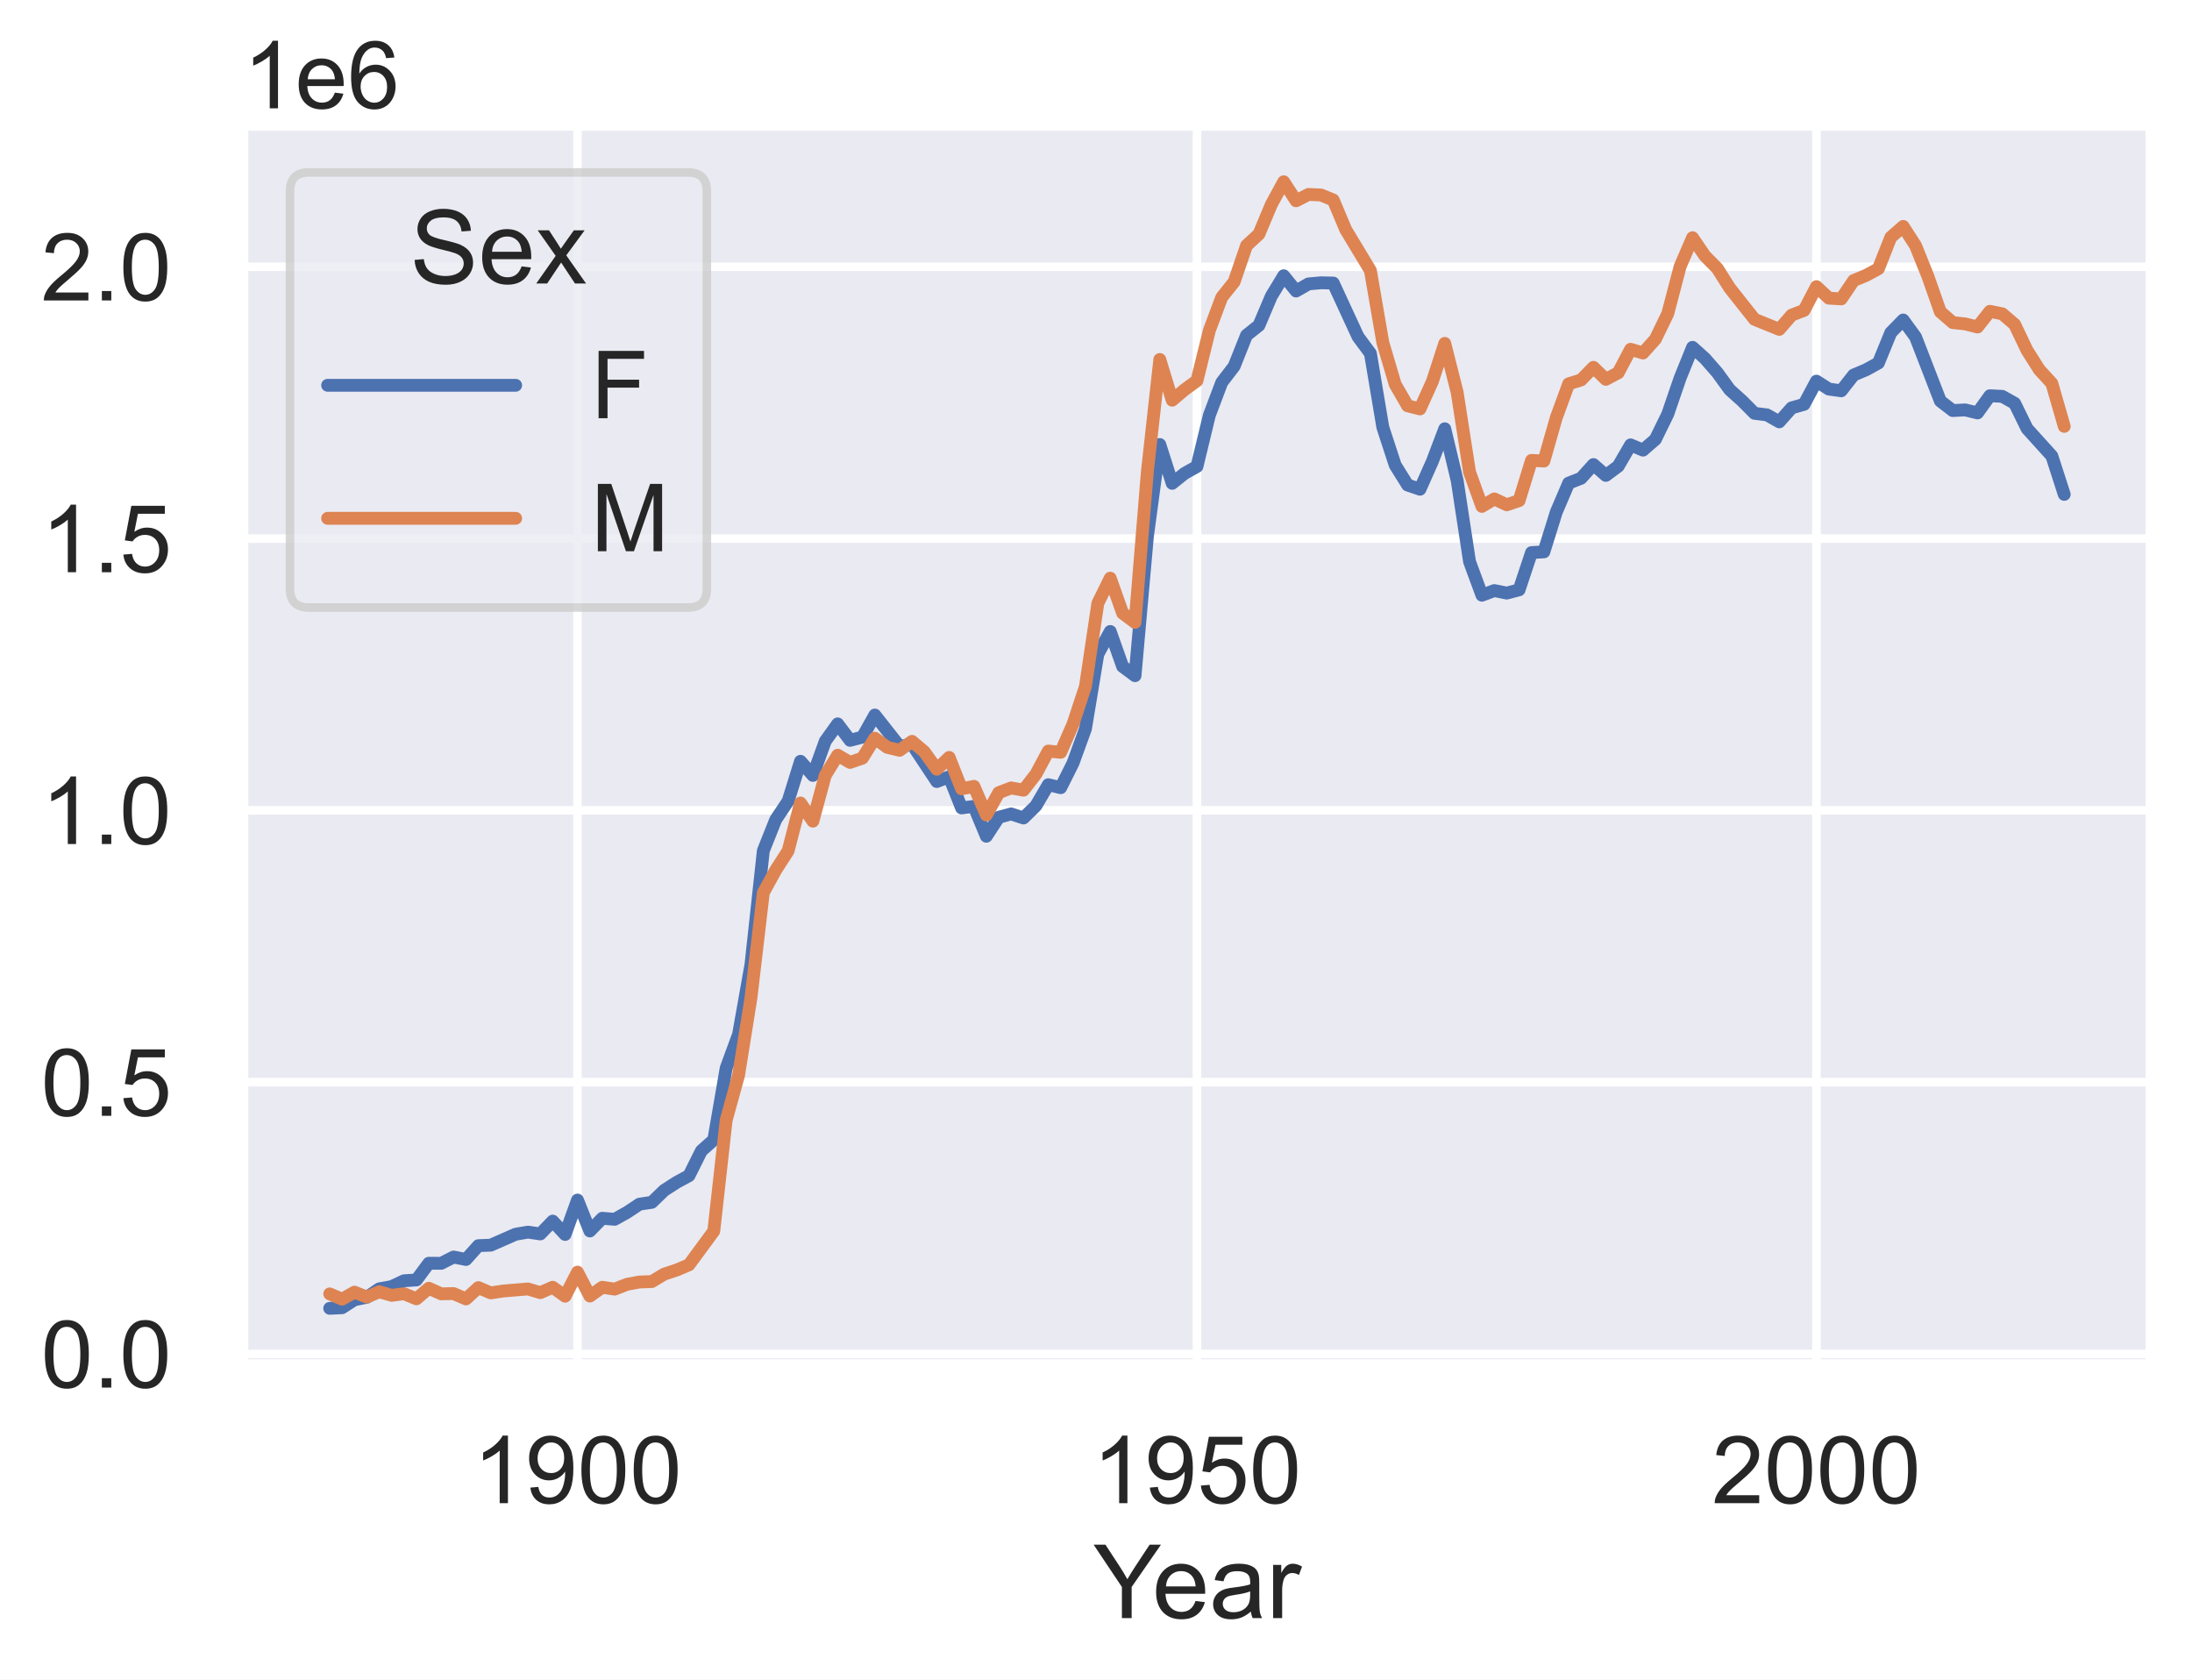
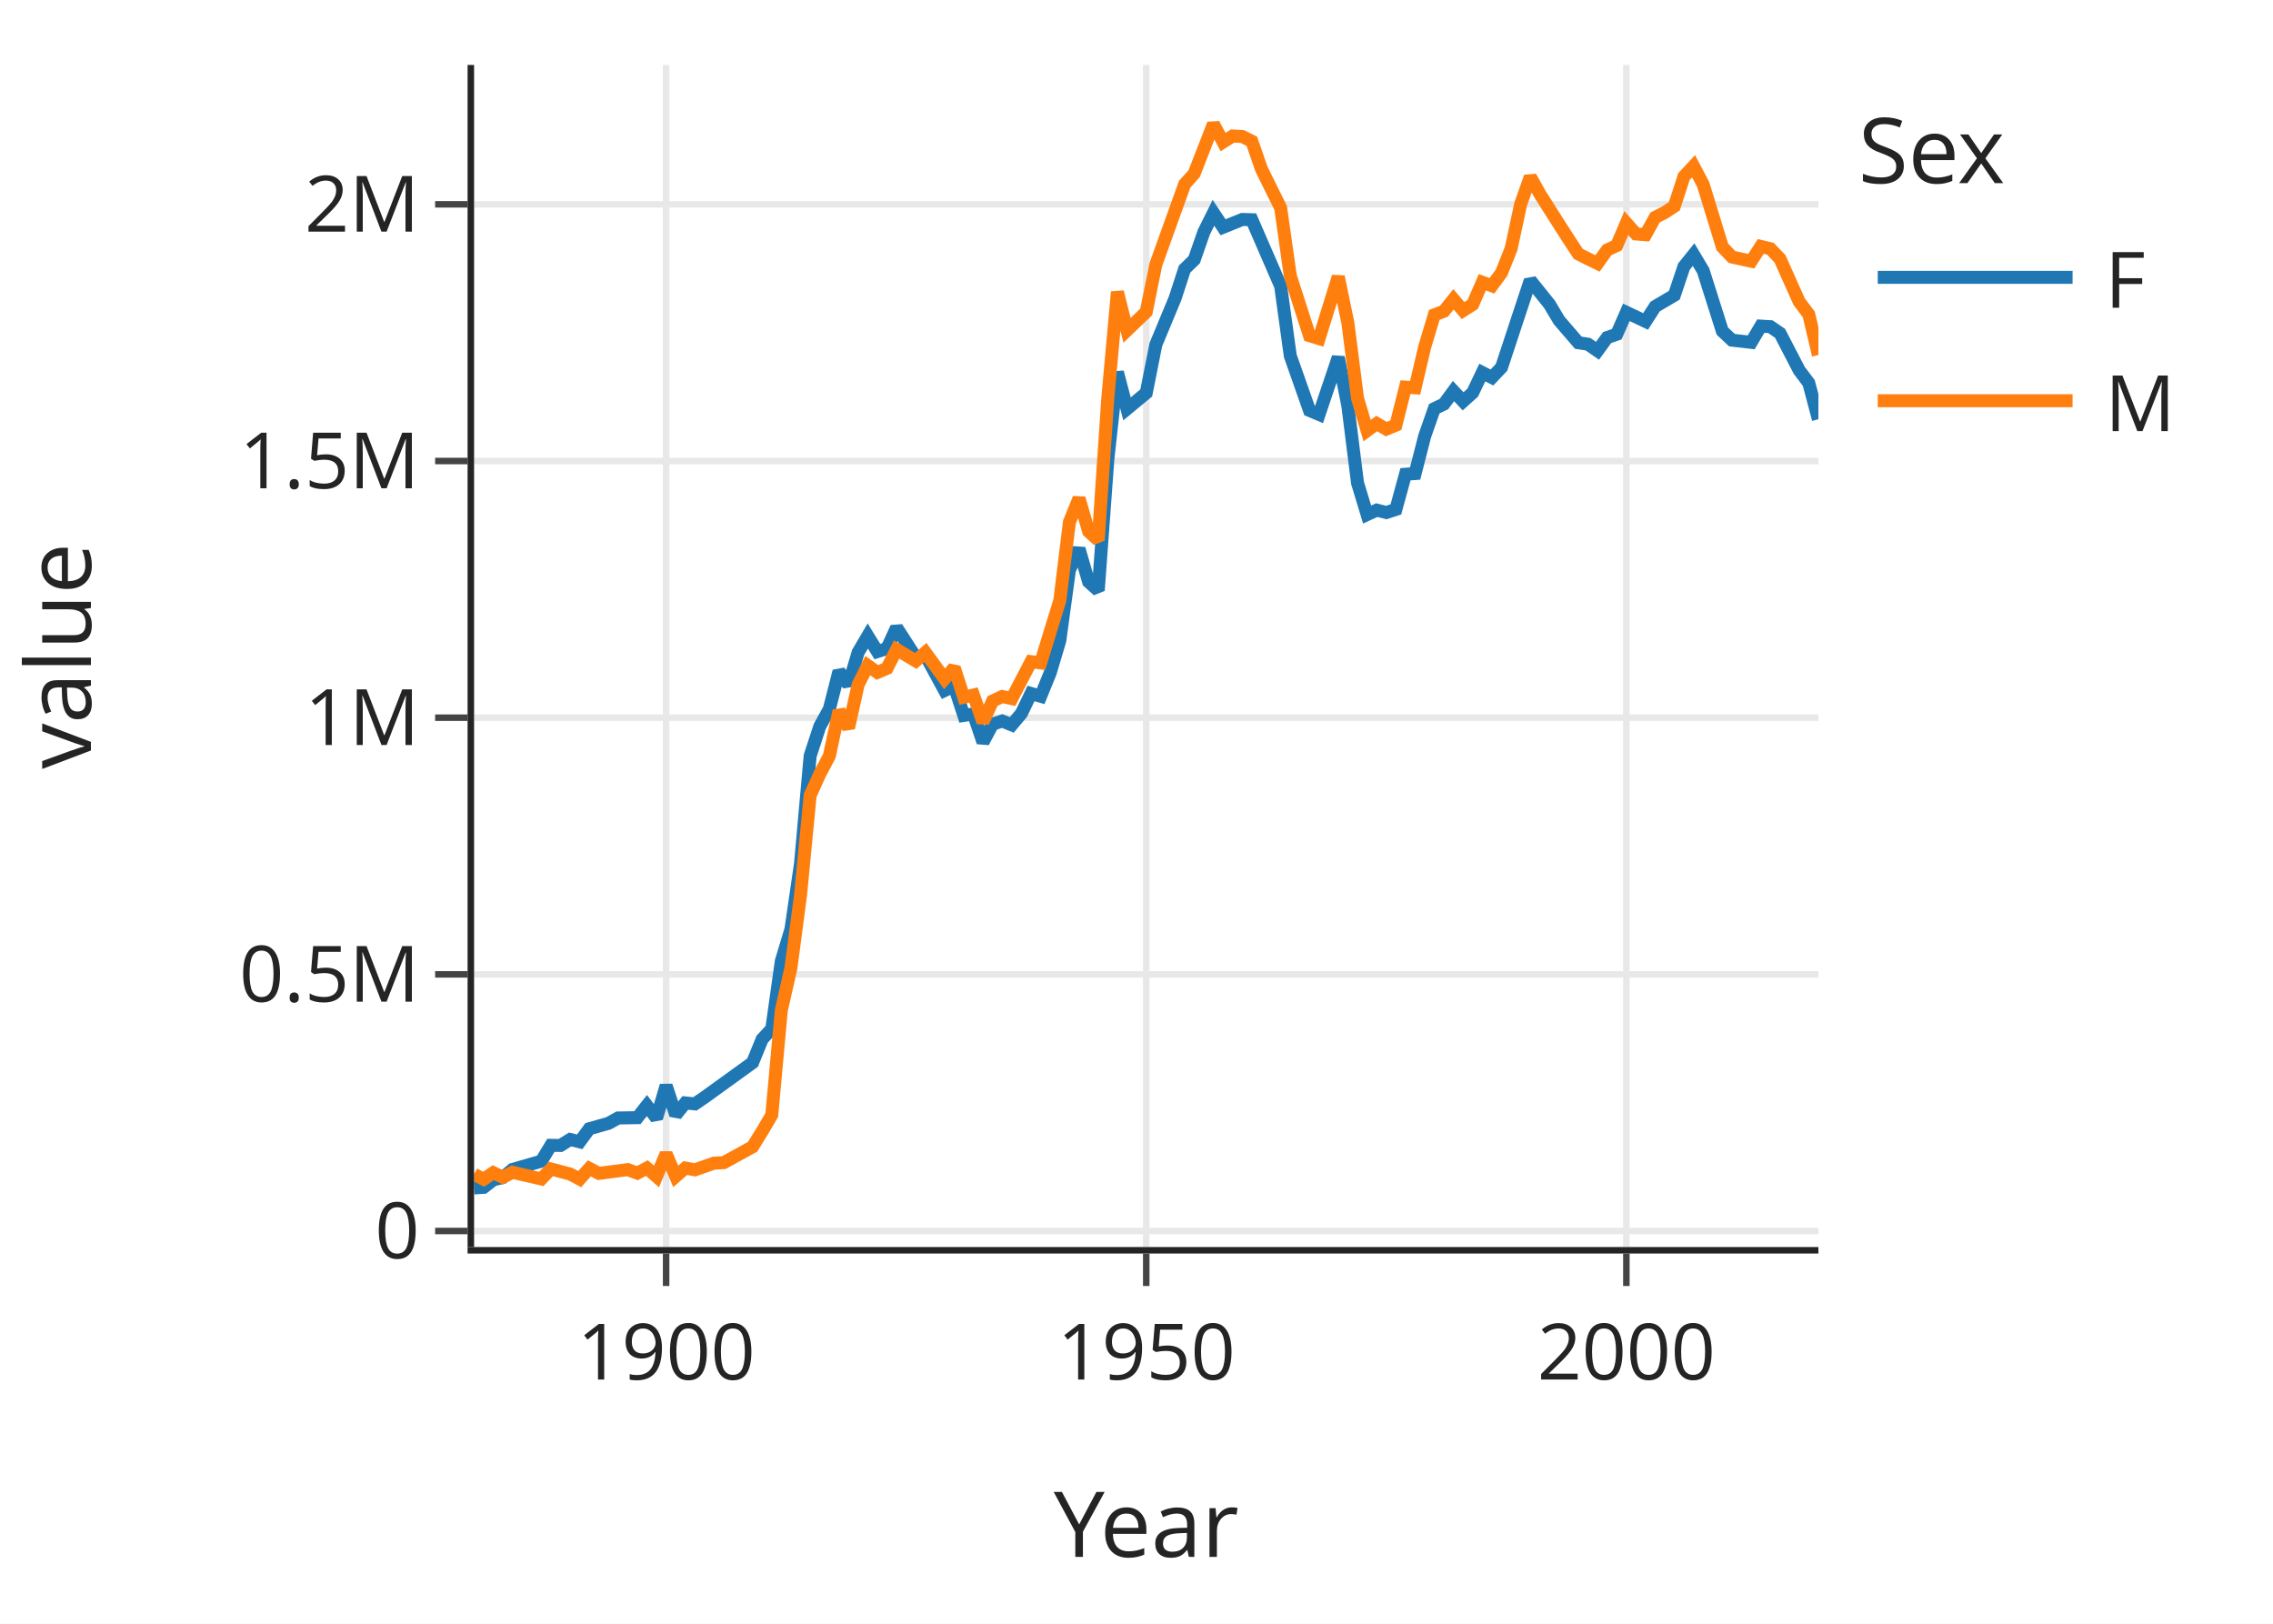
- <svg xmlns="http://www.w3.org/2000/svg" xmlns:xlink="http://www.w3.org/1999/xlink" height="294.702pt" version="1.1" viewBox="0 0 384.635 294.702" width="384.635pt">
-   <defs>
-     <style type="text/css">*{stroke-linecap:butt;stroke-linejoin:round;}</style>
+ <svg xmlns="http://www.w3.org/2000/svg" class="main-svg" width="350" height="250" style="" viewBox="0 0 350 250">
+   <rect x="0" y="0" width="350" height="250" style="fill: rgb(255, 255, 255); fill-opacity: 1;" />
+   <defs id="defs-4cc6e6">
+     <g class="clips">
+       <clipPath id="clip4cc6e6xyplot" class="plotclip">
+         <rect width="207" height="182" />
+       </clipPath>
+       <clipPath class="axesclip" id="clip4cc6e6x">
+         <rect x="73" y="0" width="207" height="250" />
+       </clipPath>
+       <clipPath class="axesclip" id="clip4cc6e6y">
+         <rect x="0" y="10" width="350" height="182" />
+       </clipPath>
+       <clipPath class="axesclip" id="clip4cc6e6xy">
+         <rect x="73" y="10" width="207" height="182" />
+       </clipPath>
+     </g>
+     <g class="gradients" />
+     <g class="patterns" />
  </defs>
-   <g id="figure_1">
-     <g id="patch_1">
-       <path d="M 0 294.702  L 384.635 294.702  L 384.635 0  L 0 0  z " style="fill:#ffffff;" />
-     </g>
-     <g id="axes_1">
-       <g id="patch_2">
-         <path d="M 42.635 239.45  L 377.435 239.45  L 377.435 22.01  L 42.635 22.01  z " style="fill:#eaeaf2;" />
+   <g class="bglayer" />
+   <g class="layer-below">
+     <g class="imagelayer" />
+     <g class="shapelayer" />
+   </g>
+   <g class="cartesianlayer">
+     <g class="subplot xy">
+       <g class="layer-subplot">
+         <g class="shapelayer" />
+         <g class="imagelayer" />
      </g>
-       <g id="matplotlib.axis_1">
-         <g id="xtick_1">
-           <g id="line2d_1">
-             <path clip-path="url(#pb276655057)" d="M 101.334 239.45  L 101.334 22.01  " style="fill:none;stroke:#ffffff;stroke-linecap:round;stroke-width:1.5;" />
+       <g class="gridlayer">
+         <g class="x">
+           <path class="xgrid crisp" transform="translate(102.57,0)" d="M0,10v182" style="stroke: rgb(232, 232, 232); stroke-opacity: 1; stroke-width: 1px;" />
+           <path class="xgrid crisp" transform="translate(176.5,0)" d="M0,10v182" style="stroke: rgb(232, 232, 232); stroke-opacity: 1; stroke-width: 1px;" />
+           <path class="xgrid crisp" transform="translate(250.43,0)" d="M0,10v182" style="stroke: rgb(232, 232, 232); stroke-opacity: 1; stroke-width: 1px;" />
+         </g>
+         <g class="y">
+           <path class="ygrid crisp" transform="translate(0,189.53)" d="M73,0h207" style="stroke: rgb(232, 232, 232); stroke-opacity: 1; stroke-width: 1px;" />
+           <path class="ygrid crisp" transform="translate(0,150.02)" d="M73,0h207" style="stroke: rgb(232, 232, 232); stroke-opacity: 1; stroke-width: 1px;" />
+           <path class="ygrid crisp" transform="translate(0,110.5)" d="M73,0h207" style="stroke: rgb(232, 232, 232); stroke-opacity: 1; stroke-width: 1px;" />
+           <path class="ygrid crisp" transform="translate(0,70.98)" d="M73,0h207" style="stroke: rgb(232, 232, 232); stroke-opacity: 1; stroke-width: 1px;" />
+           <path class="ygrid crisp" transform="translate(0,31.46)" d="M73,0h207" style="stroke: rgb(232, 232, 232); stroke-opacity: 1; stroke-width: 1px;" />
+         </g>
+       </g>
+       <g class="zerolinelayer" />
+       <path class="xlines-below" />
+       <path class="ylines-below" />
+       <g class="overlines-below" />
+       <g class="xaxislayer-below" />
+       <g class="yaxislayer-below" />
+       <g class="overaxes-below" />
+       <g class="plot" transform="translate(73,10)" clip-path="url(#clip4cc6e6xyplot)">
+         <g class="scatterlayer mlayer">
+           <g class="trace scatter trace45ff96" style="stroke-miterlimit: 2; opacity: 1;">
+             <g class="fills" />
+             <g class="errorbars" />
+             <g class="lines">
+               <path class="js-line" d="M0,172.9L1.48,172.81L2.96,171.65L4.44,171.29L5.91,170.06L10.35,168.78L11.83,166.34L13.31,166.36L14.79,165.44L16.26,165.8L17.74,163.79L20.7,162.95L22.18,162.13L25.14,162.08L26.61,160.22L28.09,162.16L29.57,157.16L31.05,161.65L32.53,159.81L34.01,159.96L35.49,158.95L42.88,153.61L44.36,150L45.84,148.4L47.31,137.98L48.79,133.07L50.27,122.92L51.75,106.37L53.23,101.85L54.71,99.15L56.19,93.36L57.66,95.42L59.14,90.44L60.62,87.92L62.1,90.32L63.58,89.85L65.06,86.64L68.01,91.21L69.49,90.87L72.45,96.31L73.93,95.61L75.41,100.15L76.89,99.93L78.36,104.26L79.84,101.5L81.32,101.01L82.8,101.61L84.28,99.84L85.76,96.77L87.24,97.2L88.71,93.6L90.19,88.64L91.67,77.78L93.15,74.49L94.63,79.58L96.11,80.91L97.59,60.68L99.06,47.3L100.54,52.95L103.5,50.5L104.98,43.05L107.94,35.93L109.41,31.42L110.89,29.99L112.37,25.74L113.85,22.77L115.33,24.99L118.29,23.79L119.76,23.83L124.2,34.06L125.68,44.79L128.64,53.19L130.11,53.81L133.07,45.01L134.55,52.53L136.03,64.33L137.51,69.22L138.99,68.54L140.46,68.91L141.94,68.43L143.42,63.02L144.9,62.91L146.38,57.14L147.86,52.92L149.34,52.21L150.81,50.21L152.29,51.79L153.77,50.46L155.25,47.36L156.73,48.12L158.21,46.56L161.16,37.62L162.64,33.17L165.6,36.86L167.08,39.34L170.04,42.77L171.51,42.99L172.99,44.01L174.47,41.97L175.95,41.46L177.43,38.09L180.39,39.49L181.86,37.2L184.82,35.45L186.3,31.04L187.78,29.2L189.26,31.67L192.21,40.98L193.69,42.37L196.65,42.71L198.13,40.21L199.61,40.3L201.09,41.31L204.04,47L205.52,48.97L207,54.55" style="vector-effect: non-scaling-stroke; fill: none; stroke: rgb(31, 119, 180); stroke-opacity: 1; stroke-width: 2px; opacity: 1;" />
+             </g>
+             <g class="points" />
+             <g class="text" />
          </g>
-           <g id="text_1">
-             <g style="fill:#262626;" transform="translate(82.98261 263.7608)scale(0.165 -0.165)">
-               <defs>
-                 <path d="M 37.25 0  L 28.469 0  L 28.469 56  Q 25.297 52.984 20.141 49.953  Q 14.984 46.922 10.891 45.406  L 10.891 53.906  Q 18.266 57.375 23.781 62.297  Q 29.297 67.234 31.594 71.875  L 37.25 71.875  z " id="ArialMT-49" />
-                 <path d="M 5.469 16.547  L 13.922 17.328  Q 14.984 11.375 18.016 8.688  Q 21.047 6 25.781 6  Q 29.828 6 32.875 7.859  Q 35.938 9.719 37.891 12.812  Q 39.844 15.922 41.156 21.188  Q 42.484 26.469 42.484 31.938  Q 42.484 32.516 42.438 33.688  Q 39.797 29.5 35.234 26.875  Q 30.672 24.266 25.344 24.266  Q 16.453 24.266 10.297 30.703  Q 4.156 37.156 4.156 47.703  Q 4.156 58.594 10.578 65.234  Q 17 71.875 26.656 71.875  Q 33.641 71.875 39.422 68.109  Q 45.219 64.359 48.219 57.391  Q 51.219 50.438 51.219 37.25  Q 51.219 23.531 48.234 15.406  Q 45.266 7.281 39.375 3.031  Q 33.5 -1.219 25.594 -1.219  Q 17.188 -1.219 11.859 3.438  Q 6.547 8.109 5.469 16.547  z M 41.453 48.141  Q 41.453 55.719 37.422 60.156  Q 33.406 64.594 27.734 64.594  Q 21.875 64.594 17.531 59.812  Q 13.188 55.031 13.188 47.406  Q 13.188 40.578 17.312 36.297  Q 21.438 32.031 27.484 32.031  Q 33.594 32.031 37.516 36.297  Q 41.453 40.578 41.453 48.141  z " id="ArialMT-57" />
-                 <path d="M 4.156 35.297  Q 4.156 48 6.766 55.734  Q 9.375 63.484 14.516 67.672  Q 19.672 71.875 27.484 71.875  Q 33.25 71.875 37.594 69.547  Q 41.938 67.234 44.766 62.859  Q 47.609 58.5 49.219 52.219  Q 50.828 45.953 50.828 35.297  Q 50.828 22.703 48.234 14.969  Q 45.656 7.234 40.5 3  Q 35.359 -1.219 27.484 -1.219  Q 17.141 -1.219 11.234 6.203  Q 4.156 15.141 4.156 35.297  z M 13.188 35.297  Q 13.188 17.672 17.312 11.828  Q 21.438 6 27.484 6  Q 33.547 6 37.672 11.859  Q 41.797 17.719 41.797 35.297  Q 41.797 52.984 37.672 58.781  Q 33.547 64.594 27.391 64.594  Q 21.344 64.594 17.719 59.469  Q 13.188 52.938 13.188 35.297  z " id="ArialMT-48" />
-               </defs>
-               <use xlink:href="#ArialMT-49" />
-               <use x="55.615" xlink:href="#ArialMT-57" />
-               <use x="111.23" xlink:href="#ArialMT-48" />
-               <use x="166.846" xlink:href="#ArialMT-48" />
+           <g class="trace scatter trace611619" style="stroke-miterlimit: 2; opacity: 1;">
+             <g class="fills" />
+             <g class="errorbars" />
+             <g class="lines">
+               <path class="js-line" d="M0,170.8L1.48,171.57L2.96,170.55L4.44,171.26L5.91,170.49L10.35,171.52L11.83,169.98L14.79,170.76L16.26,171.54L17.74,169.89L19.22,170.66L23.66,170.08L25.14,170.62L26.61,169.84L28.09,171.14L29.57,167.64L31.05,171.12L32.53,169.84L34.01,170.11L36.96,169.08L38.44,169.01L42.88,166.57L44.36,164.18L45.84,161.67L47.31,145.55L48.79,139.02L50.27,127.78L51.75,112.46L53.23,109.18L54.71,106.39L56.19,99.43L57.66,102.07L59.14,95.41L60.62,92.48L62.1,93.53L63.58,92.9L65.06,90L68.01,91.76L69.49,90.46L72.45,94.52L73.93,92.8L75.41,97.36L76.89,97.01L78.36,101.17L79.84,97.93L81.32,97.24L82.8,97.56L85.76,91.87L87.24,92.06L90.19,82.46L91.67,70.39L93.15,66.73L94.63,71.82L96.11,73.17L97.59,51.19L99.06,34.94L100.54,40.86L103.5,38.02L104.98,30.72L109.41,18.38L110.89,16.71L113.85,9.1L115.33,11.87L116.81,10.94L118.29,11.02L119.76,11.75L121.24,16.03L124.2,22.01L125.68,32.46L128.64,41.68L130.11,42.13L133.07,32.6L134.55,39.72L136.03,51.31L137.51,56.3L138.99,55.21L140.46,56.07L141.94,55.46L143.42,49.61L144.9,49.71L146.38,43.41L147.86,38.48L149.34,37.92L150.81,36.08L152.29,37.82L153.77,36.87L155.25,33.46L156.73,34L158.21,31.99L159.69,28.27L161.16,21.41L162.64,17.23L164.12,19.88L167.08,24.55L168.56,26.86L170.04,29.1L171.51,29.84L172.99,30.56L174.47,28.49L175.95,27.8L177.43,24.35L178.91,26.02L180.39,26.13L181.86,23.47L183.34,22.72L184.82,21.75L186.3,17.18L187.78,15.59L189.26,18.4L192.21,28.01L193.69,29.57L196.65,30.22L198.13,27.94L199.61,28.3L201.09,29.85L204.04,36.45L205.52,38.41L207,44.66" style="vector-effect: non-scaling-stroke; fill: none; stroke: rgb(255, 127, 14); stroke-opacity: 1; stroke-width: 2px; opacity: 1;" />
            </g>
-           </g>
-         </g>
-         <g id="xtick_2">
-           <g id="line2d_2">
-             <path clip-path="url(#pb276655057)" d="M 210.035 239.45  L 210.035 22.01  " style="fill:none;stroke:#ffffff;stroke-linecap:round;stroke-width:1.5;" />
-           </g>
-           <g id="text_2">
-             <g style="fill:#262626;" transform="translate(191.6839 263.7608)scale(0.165 -0.165)">
-               <defs>
-                 <path d="M 4.156 18.75  L 13.375 19.531  Q 14.406 12.797 18.141 9.391  Q 21.875 6 27.156 6  Q 33.5 6 37.891 10.781  Q 42.281 15.578 42.281 23.484  Q 42.281 31 38.062 35.344  Q 33.844 39.703 27 39.703  Q 22.75 39.703 19.328 37.766  Q 15.922 35.844 13.969 32.766  L 5.719 33.844  L 12.641 70.609  L 48.25 70.609  L 48.25 62.203  L 19.672 62.203  L 15.828 42.969  Q 22.266 47.469 29.344 47.469  Q 38.719 47.469 45.156 40.969  Q 51.609 34.469 51.609 24.266  Q 51.609 14.547 45.953 7.469  Q 39.062 -1.219 27.156 -1.219  Q 17.391 -1.219 11.203 4.25  Q 5.031 9.719 4.156 18.75  z " id="ArialMT-53" />
-               </defs>
-               <use xlink:href="#ArialMT-49" />
-               <use x="55.615" xlink:href="#ArialMT-57" />
-               <use x="111.23" xlink:href="#ArialMT-53" />
-               <use x="166.846" xlink:href="#ArialMT-48" />
-             </g>
-           </g>
-         </g>
-         <g id="xtick_3">
-           <g id="line2d_3">
-             <path clip-path="url(#pb276655057)" d="M 318.736 239.45  L 318.736 22.01  " style="fill:none;stroke:#ffffff;stroke-linecap:round;stroke-width:1.5;" />
-           </g>
-           <g id="text_3">
-             <g style="fill:#262626;" transform="translate(300.3852 263.7608)scale(0.165 -0.165)">
-               <defs>
-                 <path d="M 50.344 8.453  L 50.344 0  L 3.031 0  Q 2.938 3.172 4.047 6.109  Q 5.859 10.938 9.828 15.625  Q 13.812 20.312 21.344 26.469  Q 33.016 36.031 37.109 41.625  Q 41.219 47.219 41.219 52.203  Q 41.219 57.422 37.469 61  Q 33.734 64.594 27.734 64.594  Q 21.391 64.594 17.578 60.781  Q 13.766 56.984 13.719 50.25  L 4.688 51.172  Q 5.609 61.281 11.656 66.578  Q 17.719 71.875 27.938 71.875  Q 38.234 71.875 44.234 66.156  Q 50.25 60.453 50.25 52  Q 50.25 47.703 48.484 43.547  Q 46.734 39.406 42.656 34.812  Q 38.578 30.219 29.109 22.219  Q 21.188 15.578 18.938 13.203  Q 16.703 10.844 15.234 8.453  z " id="ArialMT-50" />
-               </defs>
-               <use xlink:href="#ArialMT-50" />
-               <use x="55.615" xlink:href="#ArialMT-48" />
-               <use x="111.23" xlink:href="#ArialMT-48" />
-               <use x="166.846" xlink:href="#ArialMT-48" />
-             </g>
-           </g>
-         </g>
-         <g id="text_4">
-           <g style="fill:#262626;" transform="translate(191.8466 283.9242)scale(0.18 -0.18)">
-             <defs>
-               <path d="M 27.875 0  L 27.875 30.328  L 0.297 71.578  L 11.812 71.578  L 25.922 50  Q 29.828 43.953 33.203 37.891  Q 36.422 43.5 41.016 50.531  L 54.891 71.578  L 65.922 71.578  L 37.359 30.328  L 37.359 0  z " id="ArialMT-89" />
-               <path d="M 42.094 16.703  L 51.172 15.578  Q 49.031 7.625 43.219 3.219  Q 37.406 -1.172 28.375 -1.172  Q 17 -1.172 10.328 5.828  Q 3.656 12.844 3.656 25.484  Q 3.656 38.578 10.391 45.797  Q 17.141 53.031 27.875 53.031  Q 38.281 53.031 44.875 45.953  Q 51.469 38.875 51.469 26.031  Q 51.469 25.25 51.422 23.688  L 12.75 23.688  Q 13.234 15.141 17.578 10.594  Q 21.922 6.062 28.422 6.062  Q 33.25 6.062 36.672 8.594  Q 40.094 11.141 42.094 16.703  z M 13.234 30.906  L 42.188 30.906  Q 41.609 37.453 38.875 40.719  Q 34.672 45.797 27.984 45.797  Q 21.922 45.797 17.797 41.75  Q 13.672 37.703 13.234 30.906  z " id="ArialMT-101" />
-               <path d="M 40.438 6.391  Q 35.547 2.25 31.031 0.531  Q 26.516 -1.172 21.344 -1.172  Q 12.797 -1.172 8.203 3  Q 3.609 7.172 3.609 13.672  Q 3.609 17.484 5.344 20.625  Q 7.078 23.781 9.891 25.688  Q 12.703 27.594 16.219 28.562  Q 18.797 29.25 24.031 29.891  Q 34.672 31.156 39.703 32.906  Q 39.75 34.719 39.75 35.203  Q 39.75 40.578 37.25 42.781  Q 33.891 45.75 27.25 45.75  Q 21.047 45.75 18.094 43.578  Q 15.141 41.406 13.719 35.891  L 5.125 37.062  Q 6.297 42.578 8.984 45.969  Q 11.672 49.359 16.75 51.188  Q 21.828 53.031 28.516 53.031  Q 35.156 53.031 39.297 51.469  Q 43.453 49.906 45.406 47.531  Q 47.359 45.172 48.141 41.547  Q 48.578 39.312 48.578 33.453  L 48.578 21.734  Q 48.578 9.469 49.141 6.219  Q 49.703 2.984 51.375 0  L 42.188 0  Q 40.828 2.734 40.438 6.391  z M 39.703 26.031  Q 34.906 24.078 25.344 22.703  Q 19.922 21.922 17.672 20.938  Q 15.438 19.969 14.203 18.094  Q 12.984 16.219 12.984 13.922  Q 12.984 10.406 15.641 8.062  Q 18.312 5.719 23.438 5.719  Q 28.516 5.719 32.469 7.938  Q 36.422 10.156 38.281 14.016  Q 39.703 17 39.703 22.797  z " id="ArialMT-97" />
-               <path d="M 6.5 0  L 6.5 51.859  L 14.406 51.859  L 14.406 44  Q 17.438 49.516 20 51.266  Q 22.562 53.031 25.641 53.031  Q 30.078 53.031 34.672 50.203  L 31.641 42.047  Q 28.422 43.953 25.203 43.953  Q 22.312 43.953 20.016 42.219  Q 17.719 40.484 16.75 37.406  Q 15.281 32.719 15.281 27.156  L 15.281 0  z " id="ArialMT-114" />
-             </defs>
-             <use xlink:href="#ArialMT-89" />
-             <use x="57.574" xlink:href="#ArialMT-101" />
-             <use x="113.189" xlink:href="#ArialMT-97" />
-             <use x="168.805" xlink:href="#ArialMT-114" />
+             <g class="points" />
+             <g class="text" />
          </g>
        </g>
      </g>
-       <g id="matplotlib.axis_2">
-         <g id="ytick_1">
-           <g id="line2d_4">
-             <path clip-path="url(#pb276655057)" d="M 42.635 237.572  L 377.435 237.572  " style="fill:none;stroke:#ffffff;stroke-linecap:round;stroke-width:1.5;" />
-           </g>
-           <g id="text_5">
-             <g style="fill:#262626;" transform="translate(7.2 243.4771)scale(0.165 -0.165)">
-               <defs>
-                 <path d="M 9.078 0  L 9.078 10.016  L 19.094 10.016  L 19.094 0  z " id="ArialMT-46" />
-               </defs>
-               <use xlink:href="#ArialMT-48" />
-               <use x="55.615" xlink:href="#ArialMT-46" />
-               <use x="83.398" xlink:href="#ArialMT-48" />
+       <g class="overplot" />
+       <path class="xlines-above crisp" d="M72,192.5H280" style="fill: none; stroke-width: 1px; stroke: rgb(36, 36, 36); stroke-opacity: 1;" />
+       <path class="ylines-above crisp" d="M72.5,10V192" style="fill: none; stroke-width: 1px; stroke: rgb(36, 36, 36); stroke-opacity: 1;" />
+       <g class="overlines-above" />
+       <g class="xaxislayer-above">
+         <path class="xtick ticks crisp" d="M0,193v5" transform="translate(102.57,0)" style="stroke: rgb(68, 68, 68); stroke-opacity: 1; stroke-width: 1px;" />
+         <path class="xtick ticks crisp" d="M0,193v5" transform="translate(176.5,0)" style="stroke: rgb(68, 68, 68); stroke-opacity: 1; stroke-width: 1px;" />
+         <path class="xtick ticks crisp" d="M0,193v5" transform="translate(250.43,0)" style="stroke: rgb(68, 68, 68); stroke-opacity: 1; stroke-width: 1px;" />
+         <g class="xtick">
+           <text text-anchor="middle" x="0" y="212.4" transform="translate(102.57,0)" style="font-family: 'Open Sans', verdana, arial, sans-serif; font-size: 12px; fill: rgb(36, 36, 36); fill-opacity: 1; white-space: pre; opacity: 1;">1900</text>
+         </g>
+         <g class="xtick">
+           <text text-anchor="middle" x="0" y="212.4" style="font-family: 'Open Sans', verdana, arial, sans-serif; font-size: 12px; fill: rgb(36, 36, 36); fill-opacity: 1; white-space: pre; opacity: 1;" transform="translate(176.5,0)">1950</text>
+         </g>
+         <g class="xtick">
+           <text text-anchor="middle" x="0" y="212.4" style="font-family: 'Open Sans', verdana, arial, sans-serif; font-size: 12px; fill: rgb(36, 36, 36); fill-opacity: 1; white-space: pre; opacity: 1;" transform="translate(250.43,0)">2000</text>
+         </g>
+       </g>
+       <g class="yaxislayer-above">
+         <path class="ytick ticks crisp" d="M72,0h-5" transform="translate(0,189.53)" style="stroke: rgb(68, 68, 68); stroke-opacity: 1; stroke-width: 1px;" />
+         <path class="ytick ticks crisp" d="M72,0h-5" transform="translate(0,150.02)" style="stroke: rgb(68, 68, 68); stroke-opacity: 1; stroke-width: 1px;" />
+         <path class="ytick ticks crisp" d="M72,0h-5" transform="translate(0,110.5)" style="stroke: rgb(68, 68, 68); stroke-opacity: 1; stroke-width: 1px;" />
+         <path class="ytick ticks crisp" d="M72,0h-5" transform="translate(0,70.98)" style="stroke: rgb(68, 68, 68); stroke-opacity: 1; stroke-width: 1px;" />
+         <path class="ytick ticks crisp" d="M72,0h-5" transform="translate(0,31.46)" style="stroke: rgb(68, 68, 68); stroke-opacity: 1; stroke-width: 1px;" />
+         <g class="ytick">
+           <text text-anchor="end" x="64.6" y="4.2" transform="translate(0,189.53)" style="font-family: 'Open Sans', verdana, arial, sans-serif; font-size: 12px; fill: rgb(36, 36, 36); fill-opacity: 1; white-space: pre; opacity: 1;">0</text>
+         </g>
+         <g class="ytick">
+           <text text-anchor="end" x="64.6" y="4.2" style="font-family: 'Open Sans', verdana, arial, sans-serif; font-size: 12px; fill: rgb(36, 36, 36); fill-opacity: 1; white-space: pre; opacity: 1;" transform="translate(0,150.02)">0.5M</text>
+         </g>
+         <g class="ytick">
+           <text text-anchor="end" x="64.6" y="4.2" style="font-family: 'Open Sans', verdana, arial, sans-serif; font-size: 12px; fill: rgb(36, 36, 36); fill-opacity: 1; white-space: pre; opacity: 1;" transform="translate(0,110.5)">1M</text>
+         </g>
+         <g class="ytick">
+           <text text-anchor="end" x="64.6" y="4.2" style="font-family: 'Open Sans', verdana, arial, sans-serif; font-size: 12px; fill: rgb(36, 36, 36); fill-opacity: 1; white-space: pre; opacity: 1;" transform="translate(0,70.98)">1.5M</text>
+         </g>
+         <g class="ytick">
+           <text text-anchor="end" x="64.6" y="4.2" style="font-family: 'Open Sans', verdana, arial, sans-serif; font-size: 12px; fill: rgb(36, 36, 36); fill-opacity: 1; white-space: pre; opacity: 1;" transform="translate(0,31.46)">2M</text>
+         </g>
+       </g>
+       <g class="overaxes-above" />
+     </g>
+   </g>
+   <g class="polarlayer" />
+   <g class="smithlayer" />
+   <g class="ternarylayer" />
+   <g class="geolayer" />
+   <g class="funnelarealayer" />
+   <g class="pielayer" />
+   <g class="iciclelayer" />
+   <g class="treemaplayer" />
+   <g class="sunburstlayer" />
+   <g class="glimages" />
+   <defs id="topdefs-4cc6e6">
+     <g class="clips" />
+     <clipPath id="legend4cc6e6">
+       <rect width="56" height="67" x="0" y="0" />
+     </clipPath>
+   </defs>
+   <g class="layer-above">
+     <g class="imagelayer" />
+     <g class="shapelayer" />
+   </g>
+   <g class="infolayer">
+     <g class="legend" pointer-events="all" transform="translate(284.14,10)">
+       <rect class="bg" shape-rendering="crispEdges" width="56" height="67" x="0" y="0" style="stroke: rgb(68, 68, 68); stroke-opacity: 1; fill: rgb(255, 255, 255); fill-opacity: 1; stroke-width: 0px;" />
+       <g class="scrollbox" transform="" clip-path="url(#legend4cc6e6)">
+         <text class="legendtitletext" text-anchor="start" x="2" y="18.2" style="font-family: 'Open Sans', verdana, arial, sans-serif; font-size: 14px; fill: rgb(36, 36, 36); fill-opacity: 1; white-space: pre;">Sex</text>
+         <g class="groups" transform="">
+           <g class="traces" transform="translate(0,32.7)" style="opacity: 1;">
+             <text class="legendtext" text-anchor="start" x="40" y="4.68" style="font-family: 'Open Sans', verdana, arial, sans-serif; font-size: 12px; fill: rgb(36, 36, 36); fill-opacity: 1; white-space: pre;">F</text>
+             <g class="layers" style="opacity: 1;">
+               <g class="legendfill" />
+               <g class="legendlines">
+                 <path class="js-line" d="M5,0h30" style="fill: none; stroke: rgb(31, 119, 180); stroke-opacity: 1; stroke-width: 2px;" />
+               </g>
+               <g class="legendsymbols">
+                 <g class="legendpoints" />
+               </g>
            </g>
+             <rect class="legendtoggle" x="0" y="-9.5" width="50.125" height="19" style="fill: rgb(0, 0, 0); fill-opacity: 0;" />
          </g>
        </g>
-         <g id="ytick_2">
-           <g id="line2d_5">
-             <path clip-path="url(#pb276655057)" d="M 42.635 189.882  L 377.435 189.882  " style="fill:none;stroke:#ffffff;stroke-linecap:round;stroke-width:1.5;" />
-           </g>
-           <g id="text_6">
-             <g style="fill:#262626;" transform="translate(7.2 195.7871)scale(0.165 -0.165)">
-               <use xlink:href="#ArialMT-48" />
-               <use x="55.615" xlink:href="#ArialMT-46" />
-               <use x="83.398" xlink:href="#ArialMT-53" />
+         <g class="groups" transform="">
+           <g class="traces" transform="translate(0,51.7)" style="opacity: 1;">
+             <text class="legendtext" text-anchor="start" x="40" y="4.68" style="font-family: 'Open Sans', verdana, arial, sans-serif; font-size: 12px; fill: rgb(36, 36, 36); fill-opacity: 1; white-space: pre;">M</text>
+             <g class="layers" style="opacity: 1;">
+               <g class="legendfill" />
+               <g class="legendlines">
+                 <path class="js-line" d="M5,0h30" style="fill: none; stroke: rgb(255, 127, 14); stroke-opacity: 1; stroke-width: 2px;" />
+               </g>
+               <g class="legendsymbols">
+                 <g class="legendpoints" />
+               </g>
            </g>
-           </g>
-         </g>
-         <g id="ytick_3">
-           <g id="line2d_6">
-             <path clip-path="url(#pb276655057)" d="M 42.635 142.192  L 377.435 142.192  " style="fill:none;stroke:#ffffff;stroke-linecap:round;stroke-width:1.5;" />
-           </g>
-           <g id="text_7">
-             <g style="fill:#262626;" transform="translate(7.2 148.097)scale(0.165 -0.165)">
-               <use xlink:href="#ArialMT-49" />
-               <use x="55.615" xlink:href="#ArialMT-46" />
-               <use x="83.398" xlink:href="#ArialMT-48" />
-             </g>
-           </g>
-         </g>
-         <g id="ytick_4">
-           <g id="line2d_7">
-             <path clip-path="url(#pb276655057)" d="M 42.635 94.502  L 377.435 94.502  " style="fill:none;stroke:#ffffff;stroke-linecap:round;stroke-width:1.5;" />
-           </g>
-           <g id="text_8">
-             <g style="fill:#262626;" transform="translate(7.2 100.407)scale(0.165 -0.165)">
-               <use xlink:href="#ArialMT-49" />
-               <use x="55.615" xlink:href="#ArialMT-46" />
-               <use x="83.398" xlink:href="#ArialMT-53" />
-             </g>
-           </g>
-         </g>
-         <g id="ytick_5">
-           <g id="line2d_8">
-             <path clip-path="url(#pb276655057)" d="M 42.635 46.812  L 377.435 46.812  " style="fill:none;stroke:#ffffff;stroke-linecap:round;stroke-width:1.5;" />
-           </g>
-           <g id="text_9">
-             <g style="fill:#262626;" transform="translate(7.2 52.71695)scale(0.165 -0.165)">
-               <use xlink:href="#ArialMT-50" />
-               <use x="55.615" xlink:href="#ArialMT-46" />
-               <use x="83.398" xlink:href="#ArialMT-48" />
-             </g>
-           </g>
-         </g>
-         <g id="text_10">
-           <g style="fill:#262626;" transform="translate(42.635 19.01039)scale(0.165 -0.165)">
-             <defs>
-               <path d="M 49.75 54.047  L 41.016 53.375  Q 39.844 58.547 37.703 60.891  Q 34.125 64.656 28.906 64.656  Q 24.703 64.656 21.531 62.312  Q 17.391 59.281 14.984 53.469  Q 12.594 47.656 12.5 36.922  Q 15.672 41.75 20.266 44.094  Q 24.859 46.438 29.891 46.438  Q 38.672 46.438 44.844 39.969  Q 51.031 33.5 51.031 23.25  Q 51.031 16.5 48.125 10.719  Q 45.219 4.938 40.141 1.859  Q 35.062 -1.219 28.609 -1.219  Q 17.625 -1.219 10.688 6.859  Q 3.766 14.938 3.766 33.5  Q 3.766 54.25 11.422 63.672  Q 18.109 71.875 29.438 71.875  Q 37.891 71.875 43.281 67.141  Q 48.688 62.406 49.75 54.047  z M 13.875 23.188  Q 13.875 18.656 15.797 14.5  Q 17.719 10.359 21.188 8.172  Q 24.656 6 28.469 6  Q 34.031 6 38.031 10.484  Q 42.047 14.984 42.047 22.703  Q 42.047 30.125 38.078 34.391  Q 34.125 38.672 28.125 38.672  Q 22.172 38.672 18.016 34.391  Q 13.875 30.125 13.875 23.188  z " id="ArialMT-54" />
-             </defs>
-             <use xlink:href="#ArialMT-49" />
-             <use x="55.615" xlink:href="#ArialMT-101" />
-             <use x="111.23" xlink:href="#ArialMT-54" />
+             <rect class="legendtoggle" x="0" y="-9.5" width="50.125" height="19" style="fill: rgb(0, 0, 0); fill-opacity: 0;" />
          </g>
        </g>
      </g>
-       <g id="line2d_9">
-         <path clip-path="url(#pb276655057)" d="M 57.853 229.567  L 60.027 229.461  L 62.201 228.063  L 64.375 227.623  L 66.549 226.145  L 68.723 225.752  L 70.897 224.73  L 73.071 224.591  L 75.245 221.656  L 77.419 221.67  L 79.593 220.566  L 81.767 220.997  L 83.941 218.575  L 86.116 218.484  L 90.464 216.571  L 92.638 216.197  L 94.812 216.513  L 96.986 214.264  L 99.16 216.603  L 101.334 210.571  L 103.508 215.996  L 105.682 213.766  L 107.856 213.947  L 110.03 212.735  L 112.204 211.29  L 114.378 210.968  L 116.552 208.864  L 118.726 207.465  L 120.9 206.29  L 123.074 201.932  L 125.248 200  L 127.422 187.42  L 129.596 181.497  L 131.77 169.257  L 133.944 149.281  L 136.118 143.822  L 138.292 140.571  L 140.466 133.582  L 142.64 136.06  L 144.814 130.049  L 146.988 127.019  L 149.162 129.905  L 151.336 129.339  L 153.51 125.466  L 157.858 130.978  L 160.032 130.577  L 164.38 137.133  L 166.554 136.297  L 168.729 141.771  L 170.903 141.501  L 173.077 146.734  L 175.251 143.407  L 177.425 142.815  L 179.599 143.529  L 181.773 141.396  L 183.947 137.689  L 186.121 138.214  L 188.295 133.871  L 190.469 127.883  L 192.643 114.777  L 194.817 110.805  L 196.991 116.943  L 199.165 118.56  L 201.339 94.14  L 203.513 77.999  L 205.687 84.809  L 207.861 83.07  L 210.035 81.851  L 212.209 72.861  L 214.383 67.103  L 216.557 64.274  L 218.731 58.828  L 220.905 57.099  L 223.079 51.974  L 225.253 48.388  L 227.427 51.064  L 229.601 49.818  L 231.775 49.622  L 233.949 49.666  L 238.297 59.085  L 240.471 62.017  L 242.645 74.965  L 244.819 81.616  L 246.993 85.104  L 249.167 85.847  L 251.341 80.959  L 253.516 75.234  L 255.69 84.306  L 257.864 98.547  L 260.038 104.443  L 262.212 103.625  L 264.386 104.068  L 266.56 103.498  L 268.734 96.963  L 270.908 96.834  L 273.082 89.864  L 275.256 84.772  L 277.43 83.921  L 279.604 81.511  L 281.778 83.417  L 283.952 81.807  L 286.126 78.063  L 288.3 78.984  L 290.474 77.097  L 292.648 72.657  L 294.822 66.311  L 296.996 60.946  L 299.17 62.899  L 301.344 65.389  L 303.518 68.384  L 305.692 70.337  L 307.866 72.526  L 310.04 72.794  L 312.214 74.022  L 314.388 71.566  L 316.562 70.947  L 318.736 66.881  L 320.91 68.27  L 323.084 68.573  L 325.258 65.808  L 327.432 64.891  L 329.606 63.694  L 331.78 58.374  L 333.954 56.146  L 336.129 59.137  L 340.477 70.365  L 342.651 72.041  L 344.825 71.923  L 346.999 72.454  L 349.173 69.438  L 351.347 69.549  L 353.521 70.768  L 355.695 75.206  L 360.043 80.013  L 362.217 86.747  L 362.217 86.747  " style="fill:none;stroke:#4c72b0;stroke-linecap:round;stroke-width:2.25;" />
-       </g>
-       <g id="line2d_10">
-         <path clip-path="url(#pb276655057)" d="M 57.853 227.033  L 60.027 227.964  L 62.201 226.729  L 64.375 227.593  L 66.549 226.656  L 68.723 227.29  L 70.897 227.005  L 73.071 227.899  L 75.245 226.045  L 77.419 227.025  L 79.593 226.982  L 81.767 227.92  L 83.941 225.932  L 86.116 226.859  L 88.29 226.53  L 92.638 226.168  L 94.812 226.817  L 96.986 225.87  L 99.16 227.442  L 101.334 223.219  L 103.508 227.417  L 105.682 225.873  L 107.856 226.2  L 110.03 225.351  L 112.204 224.952  L 114.378 224.872  L 116.552 223.568  L 118.726 222.851  L 120.9 221.93  L 125.248 216.019  L 127.422 196.564  L 129.596 188.683  L 131.77 175.12  L 133.944 156.634  L 136.118 152.675  L 138.292 149.299  L 140.466 140.905  L 142.64 144.086  L 144.814 136.052  L 146.988 132.515  L 149.162 133.781  L 151.336 133.023  L 153.51 129.527  L 155.684 131.133  L 157.858 131.65  L 160.032 130.083  L 162.206 131.924  L 164.38 134.978  L 166.554 132.902  L 168.729 138.412  L 170.903 137.982  L 173.077 143.009  L 175.251 139.092  L 177.425 138.257  L 179.599 138.648  L 181.773 135.842  L 183.947 131.786  L 186.121 132.007  L 188.295 127.019  L 190.469 120.426  L 192.643 105.853  L 194.817 101.447  L 196.991 107.589  L 199.165 109.216  L 201.339 82.683  L 203.513 63.076  L 205.687 70.222  L 207.861 68.384  L 210.035 66.798  L 212.209 57.982  L 214.383 52.175  L 216.557 49.452  L 218.731 43.09  L 220.905 41.078  L 223.079 35.898  L 225.253 31.894  L 227.427 35.233  L 229.601 34.117  L 231.775 34.211  L 233.949 35.092  L 236.123 40.261  L 240.471 47.48  L 242.645 60.091  L 244.819 67.446  L 246.993 71.208  L 249.167 71.75  L 251.341 66.934  L 253.516 60.252  L 255.69 68.844  L 257.864 82.827  L 260.038 88.855  L 262.212 87.542  L 264.386 88.573  L 266.56 87.844  L 268.734 80.784  L 270.908 80.898  L 273.082 73.298  L 275.256 67.35  L 277.43 66.673  L 279.604 64.453  L 281.778 66.559  L 283.952 65.409  L 286.126 61.29  L 288.3 61.938  L 290.474 59.519  L 292.648 55.031  L 294.822 46.744  L 296.996 41.71  L 299.17 44.905  L 301.344 47.099  L 303.518 50.54  L 307.866 56.032  L 312.214 57.793  L 314.388 55.293  L 316.562 54.46  L 318.736 50.296  L 320.91 52.313  L 323.084 52.45  L 325.258 49.232  L 327.432 48.328  L 329.606 47.157  L 331.78 41.645  L 333.954 39.73  L 336.129 43.111  L 338.303 48.521  L 340.477 54.711  L 342.651 56.602  L 344.825 56.833  L 346.999 57.378  L 349.173 54.627  L 351.347 55.067  L 353.521 56.93  L 355.695 61.486  L 357.869 64.904  L 360.043 67.268  L 362.217 74.813  L 362.217 74.813  " style="fill:none;stroke:#dd8452;stroke-linecap:round;stroke-width:2.25;" />
-       </g>
-       <g id="patch_3">
-         <path d="M 42.635 239.45  L 42.635 22.01  " style="fill:none;stroke:#ffffff;stroke-linecap:square;stroke-linejoin:miter;stroke-width:1.875;" />
-       </g>
-       <g id="patch_4">
-         <path d="M 377.435 239.45  L 377.435 22.01  " style="fill:none;stroke:#ffffff;stroke-linecap:square;stroke-linejoin:miter;stroke-width:1.875;" />
-       </g>
-       <g id="patch_5">
-         <path d="M 42.635 239.45  L 377.435 239.45  " style="fill:none;stroke:#ffffff;stroke-linecap:square;stroke-linejoin:miter;stroke-width:1.875;" />
-       </g>
-       <g id="patch_6">
-         <path d="M 42.635 22.01  L 377.435 22.01  " style="fill:none;stroke:#ffffff;stroke-linecap:square;stroke-linejoin:miter;stroke-width:1.875;" />
-       </g>
-       <g id="legend_1">
-         <g id="patch_7">
-           <path d="M 54.185 106.601  L 120.729 106.601  Q 124.029 106.601 124.029 103.301  L 124.029 33.56  Q 124.029 30.26 120.729 30.26  L 54.185 30.26  Q 50.885 30.26 50.885 33.56  L 50.885 103.301  Q 50.885 106.601 54.185 106.601  z " style="fill:#eaeaf2;opacity:0.8;stroke:#cccccc;stroke-linejoin:miter;stroke-width:1.5;" />
-         </g>
-         <g id="text_11">
-           <g style="fill:#262626;" transform="translate(71.94887 49.74445)scale(0.18 -0.18)">
-             <defs>
-               <path d="M 4.5 23  L 13.422 23.781  Q 14.062 18.406 16.375 14.969  Q 18.703 11.531 23.578 9.406  Q 28.469 7.281 34.578 7.281  Q 39.984 7.281 44.141 8.891  Q 48.297 10.5 50.312 13.297  Q 52.344 16.109 52.344 19.438  Q 52.344 22.797 50.391 25.312  Q 48.438 27.828 43.953 29.547  Q 41.062 30.672 31.203 33.031  Q 21.344 35.406 17.391 37.5  Q 12.25 40.188 9.734 44.156  Q 7.234 48.141 7.234 53.078  Q 7.234 58.5 10.297 63.203  Q 13.375 67.922 19.281 70.359  Q 25.203 72.797 32.422 72.797  Q 40.375 72.797 46.453 70.234  Q 52.547 67.672 55.812 62.688  Q 59.078 57.719 59.328 51.422  L 50.25 50.734  Q 49.516 57.516 45.281 60.984  Q 41.062 64.453 32.812 64.453  Q 24.219 64.453 20.281 61.297  Q 16.359 58.156 16.359 53.719  Q 16.359 49.859 19.141 47.359  Q 21.875 44.875 33.422 42.266  Q 44.969 39.656 49.266 37.703  Q 55.516 34.812 58.484 30.391  Q 61.469 25.984 61.469 20.219  Q 61.469 14.5 58.203 9.438  Q 54.938 4.391 48.797 1.578  Q 42.672 -1.219 35.016 -1.219  Q 25.297 -1.219 18.719 1.609  Q 12.156 4.438 8.422 10.125  Q 4.688 15.828 4.5 23  z " id="ArialMT-83" />
-               <path d="M 0.734 0  L 19.672 26.953  L 2.156 51.859  L 13.141 51.859  L 21.094 39.703  Q 23.344 36.234 24.703 33.891  Q 26.859 37.109 28.656 39.594  L 37.406 51.859  L 47.906 51.859  L 29.984 27.438  L 49.266 0  L 38.484 0  L 27.828 16.109  L 25 20.453  L 11.375 0  z " id="ArialMT-120" />
-             </defs>
-             <use xlink:href="#ArialMT-83" />
-             <use x="66.699" xlink:href="#ArialMT-101" />
-             <use x="122.314" xlink:href="#ArialMT-120" />
-           </g>
-         </g>
-         <g id="line2d_11">
-           <path d="M 57.485 67.607  L 90.485 67.607  " style="fill:none;stroke:#4c72b0;stroke-linecap:round;stroke-width:2.25;" />
-         </g>
-         <g id="line2d_12" />
-         <g id="text_12">
-           <g style="fill:#262626;" transform="translate(103.685 73.38234)scale(0.165 -0.165)">
-             <defs>
-               <path d="M 8.203 0  L 8.203 71.578  L 56.5 71.578  L 56.5 63.141  L 17.672 63.141  L 17.672 40.969  L 51.266 40.969  L 51.266 32.516  L 17.672 32.516  L 17.672 0  z " id="ArialMT-70" />
-             </defs>
-             <use xlink:href="#ArialMT-70" />
-           </g>
-         </g>
-         <g id="line2d_13">
-           <path d="M 57.485 90.947  L 90.485 90.947  " style="fill:none;stroke:#dd8452;stroke-linecap:round;stroke-width:2.25;" />
-         </g>
-         <g id="line2d_14" />
-         <g id="text_13">
-           <g style="fill:#262626;" transform="translate(103.685 96.72211)scale(0.165 -0.165)">
-             <defs>
-               <path d="M 7.422 0  L 7.422 71.578  L 21.688 71.578  L 38.625 20.906  Q 40.969 13.812 42.047 10.297  Q 43.266 14.203 45.844 21.781  L 62.984 71.578  L 75.734 71.578  L 75.734 0  L 66.609 0  L 66.609 59.906  L 45.797 0  L 37.25 0  L 16.547 60.938  L 16.547 0  z " id="ArialMT-77" />
-             </defs>
-             <use xlink:href="#ArialMT-77" />
-           </g>
-         </g>
-       </g>
+       <rect class="scrollbar" rx="20" ry="3" width="0" height="0" x="0" y="0" style="fill: rgb(128, 139, 164); fill-opacity: 1;" />
+     </g>
+     <g class="g-gtitle" />
+     <g class="g-xtitle">
+       <text class="xtitle" x="176.5" y="239.706" text-anchor="middle" style="font-family: 'Open Sans', verdana, arial, sans-serif; font-size: 14px; fill: rgb(36, 36, 36); opacity: 1; font-weight: normal; white-space: pre;">Year</text>
+     </g>
+     <g class="g-ytitle" transform="translate(3.94043,0)">
+       <text class="ytitle" transform="rotate(-90,10.05938,101)" x="10.059" y="101" text-anchor="middle" style="font-family: 'Open Sans', verdana, arial, sans-serif; font-size: 14px; fill: rgb(36, 36, 36); opacity: 1; font-weight: normal; white-space: pre;">value</text>
    </g>
  </g>
-   <defs>
-     <clipPath id="pb276655057">
-       <rect height="217.44" width="334.8" x="42.635" y="22.01" />
-     </clipPath>
-   </defs>
</svg>
